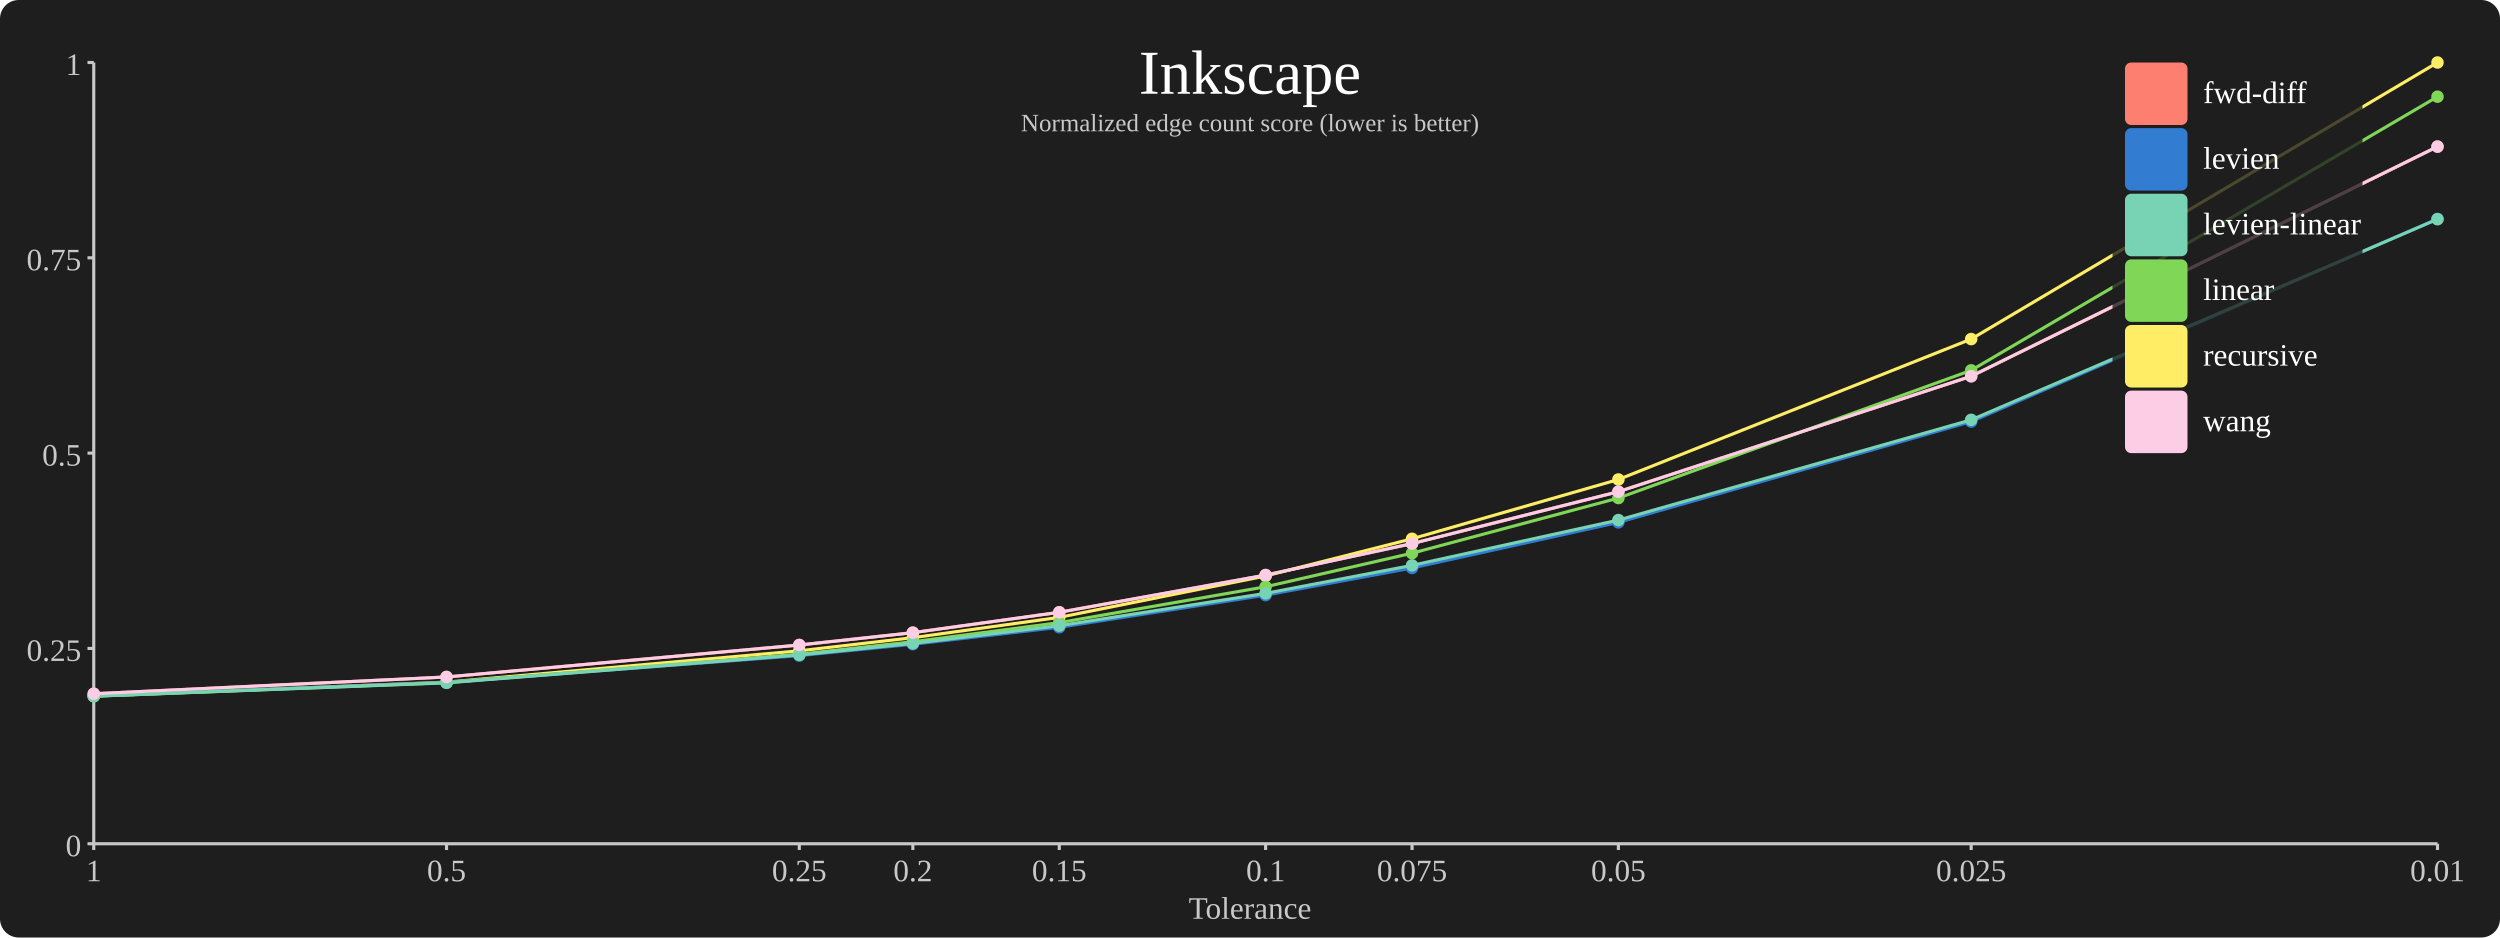
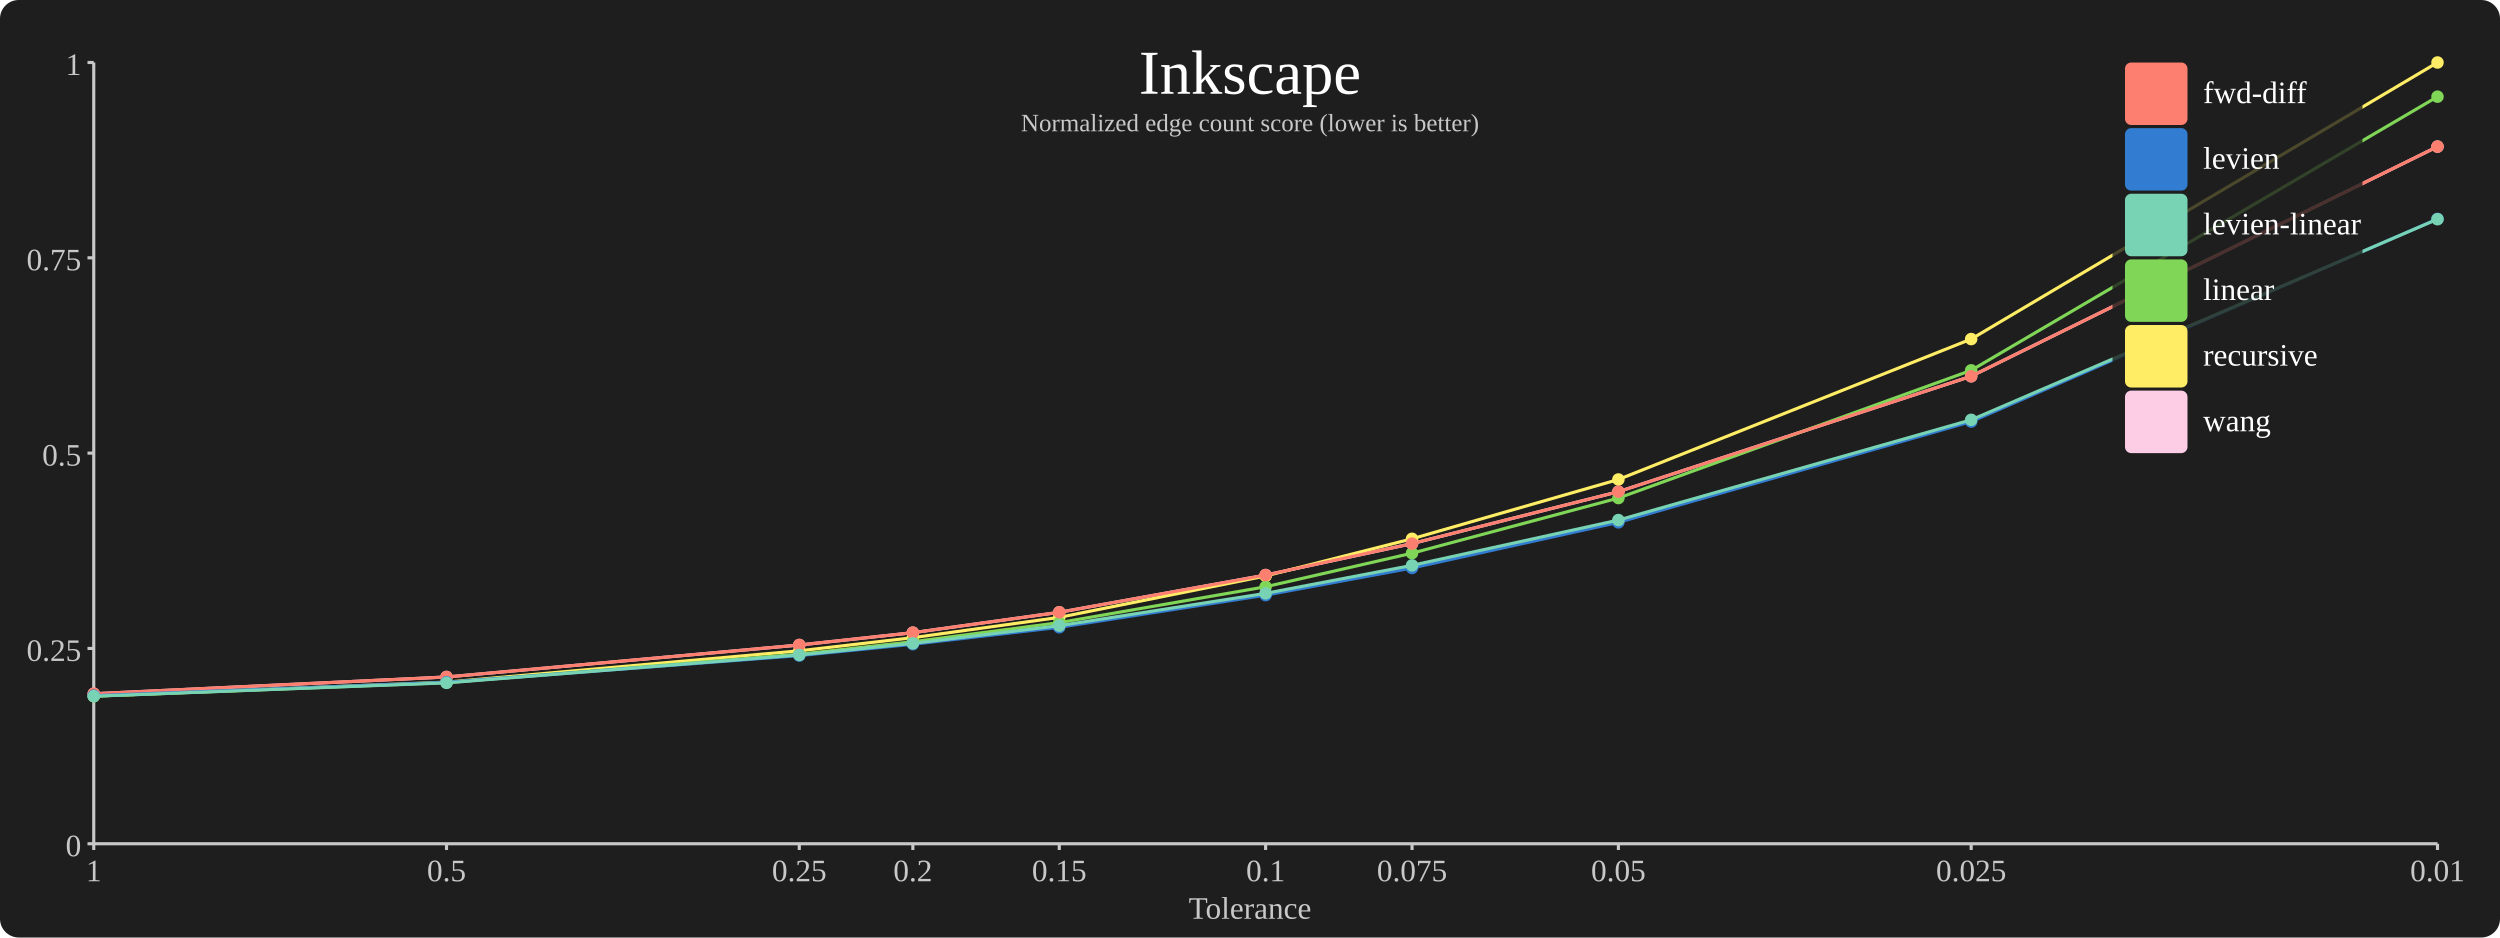
<svg xmlns="http://www.w3.org/2000/svg" viewBox="0 0 800 300">
  <rect x="0" y="0" width="800" height="300" ry="6" style="fill:rgb(30,30,30);stroke:none;fill-opacity:1;stroke-opacity:1;" />
  <path d="M 30 20 L 30 270" style="stroke:rgb(200,200,200);stroke-width:1" />
  <path d="M 30 270 L 780 270" style="stroke:rgb(200,200,200);stroke-width:1" />
  <path d="M 780 270 L 780 272" style="stroke:rgb(200,200,200);stroke-width:1" />
  <text x="780" y="282" style="font-size:10px;fill:rgb(200,200,200);text-anchor:middle;text-align:center;"> 0.01 </text>
  <path d="M 630.772 270 L 630.772 272" style="stroke:rgb(200,200,200);stroke-width:1" />
  <text x="630.772" y="282" style="font-size:10px;fill:rgb(200,200,200);text-anchor:middle;text-align:center;"> 0.025 </text>
  <path d="M 517.886 270 L 517.886 272" style="stroke:rgb(200,200,200);stroke-width:1" />
  <text x="517.886" y="282" style="font-size:10px;fill:rgb(200,200,200);text-anchor:middle;text-align:center;"> 0.05 </text>
  <path d="M 451.852 270 L 451.852 272" style="stroke:rgb(200,200,200);stroke-width:1" />
  <text x="451.852" y="282" style="font-size:10px;fill:rgb(200,200,200);text-anchor:middle;text-align:center;"> 0.075 </text>
  <path d="M 405 270 L 405 272" style="stroke:rgb(200,200,200);stroke-width:1" />
  <text x="405" y="282" style="font-size:10px;fill:rgb(200,200,200);text-anchor:middle;text-align:center;"> 0.1 </text>
  <path d="M 338.966 270 L 338.966 272" style="stroke:rgb(200,200,200);stroke-width:1" />
  <text x="338.966" y="282" style="font-size:10px;fill:rgb(200,200,200);text-anchor:middle;text-align:center;"> 0.15 </text>
  <path d="M 292.114 270 L 292.114 272" style="stroke:rgb(200,200,200);stroke-width:1" />
  <text x="292.114" y="282" style="font-size:10px;fill:rgb(200,200,200);text-anchor:middle;text-align:center;"> 0.2 </text>
  <path d="M 255.773 270 L 255.773 272" style="stroke:rgb(200,200,200);stroke-width:1" />
  <text x="255.773" y="282" style="font-size:10px;fill:rgb(200,200,200);text-anchor:middle;text-align:center;"> 0.25 </text>
  <path d="M 142.886 270 L 142.886 272" style="stroke:rgb(200,200,200);stroke-width:1" />
  <text x="142.886" y="282" style="font-size:10px;fill:rgb(200,200,200);text-anchor:middle;text-align:center;"> 0.5 </text>
  <path d="M 30 270 L 30 272" style="stroke:rgb(200,200,200);stroke-width:1" />
  <text x="30" y="282" style="font-size:10px;fill:rgb(200,200,200);text-anchor:middle;text-align:center;"> 1 </text>
  <path d="M 28 270 L 30 270" style="stroke:rgb(200,200,200);stroke-width:1" />
  <text x="26" y="274" style="font-size:10px;fill:rgb(200,200,200);text-anchor:end;text-align:right;"> 0 </text>
  <path d="M 28 207.5 L 30 207.5" style="stroke:rgb(200,200,200);stroke-width:1" />
  <text x="26" y="211.5" style="font-size:10px;fill:rgb(200,200,200);text-anchor:end;text-align:right;"> 0.25 </text>
  <path d="M 28 145 L 30 145" style="stroke:rgb(200,200,200);stroke-width:1" />
  <text x="26" y="149" style="font-size:10px;fill:rgb(200,200,200);text-anchor:end;text-align:right;"> 0.5 </text>
  <path d="M 28 82.5 L 30 82.5" style="stroke:rgb(200,200,200);stroke-width:1" />
  <text x="26" y="86.5" style="font-size:10px;fill:rgb(200,200,200);text-anchor:end;text-align:right;"> 0.75 </text>
  <path d="M 28 20 L 30 20" style="stroke:rgb(200,200,200);stroke-width:1" />
  <text x="26" y="24" style="font-size:10px;fill:rgb(200,200,200);text-anchor:end;text-align:right;"> 1 </text>
  <text x="400" y="294" style="font-size:10px;fill:rgb(200,200,200);text-anchor:middle;text-align:center;"> Tolerance </text>
+   <circle cx="780" cy="46.913" r="2" style="fill:rgb(253,204,229);stroke:none;fill-opacity:1;stroke-opacity:1;" />
+   <path d="M 780 46.913 L 630.772 120.403" style="stroke:rgb(253,204,229);stroke-width:1" />
+   <circle cx="630.772" cy="120.403" r="2" style="fill:rgb(253,204,229);stroke:none;fill-opacity:1;stroke-opacity:1;" />
+   <path d="M 630.772 120.403 L 517.886 157.338" style="stroke:rgb(253,204,229);stroke-width:1" />
+   <circle cx="517.886" cy="157.338" r="2" style="fill:rgb(253,204,229);stroke:none;fill-opacity:1;stroke-opacity:1;" />
+   <path d="M 517.886 157.338 L 451.852 173.95" style="stroke:rgb(253,204,229);stroke-width:1" />
+   <circle cx="451.852" cy="173.95" r="2" style="fill:rgb(253,204,229);stroke:none;fill-opacity:1;stroke-opacity:1;" />
+   <path d="M 451.852 173.95 L 405 184.015" style="stroke:rgb(253,204,229);stroke-width:1" />
+   <circle cx="405" cy="184.015" r="2" style="fill:rgb(253,204,229);stroke:none;fill-opacity:1;stroke-opacity:1;" />
+   <path d="M 405 184.015 L 338.966 195.925" style="stroke:rgb(253,204,229);stroke-width:1" />
+   <circle cx="338.966" cy="195.925" r="2" style="fill:rgb(253,204,229);stroke:none;fill-opacity:1;stroke-opacity:1;" />
+   <path d="M 338.966 195.925 L 292.114 202.45" style="stroke:rgb(253,204,229);stroke-width:1" />
+   <circle cx="292.114" cy="202.45" r="2" style="fill:rgb(253,204,229);stroke:none;fill-opacity:1;stroke-opacity:1;" />
+   <path d="M 292.114 202.45 L 255.773 206.395" style="stroke:rgb(253,204,229);stroke-width:1" />
+   <circle cx="255.773" cy="206.395" r="2" style="fill:rgb(253,204,229);stroke:none;fill-opacity:1;stroke-opacity:1;" />
+   <path d="M 255.773 206.395 L 142.886 216.63" style="stroke:rgb(253,204,229);stroke-width:1" />
+   <circle cx="142.886" cy="216.63" r="2" style="fill:rgb(253,204,229);stroke:none;fill-opacity:1;stroke-opacity:1;" />
+   <path d="M 142.886 216.63 L 30 221.99" style="stroke:rgb(253,204,229);stroke-width:1" />
+   <circle cx="30" cy="221.99" r="2" style="fill:rgb(253,204,229);stroke:none;fill-opacity:1;stroke-opacity:1;" />
+   <circle cx="780" cy="20" r="2" style="fill:rgb(255,238,101);stroke:none;fill-opacity:1;stroke-opacity:1;" />
+   <path d="M 780 20 L 630.772 108.502" style="stroke:rgb(255,238,101);stroke-width:1" />
+   <circle cx="630.772" cy="108.502" r="2" style="fill:rgb(255,238,101);stroke:none;fill-opacity:1;stroke-opacity:1;" />
+   <path d="M 630.772 108.502 L 517.886 153.433" style="stroke:rgb(255,238,101);stroke-width:1" />
+   <circle cx="517.886" cy="153.433" r="2" style="fill:rgb(255,238,101);stroke:none;fill-opacity:1;stroke-opacity:1;" />
+   <path d="M 517.886 153.433 L 451.852 172.412" style="stroke:rgb(255,238,101);stroke-width:1" />
+   <circle cx="451.852" cy="172.412" r="2" style="fill:rgb(255,238,101);stroke:none;fill-opacity:1;stroke-opacity:1;" />
+   <path d="M 451.852 172.412 L 405 184.302" style="stroke:rgb(255,238,101);stroke-width:1" />
+   <circle cx="405" cy="184.302" r="2" style="fill:rgb(255,238,101);stroke:none;fill-opacity:1;stroke-opacity:1;" />
+   <path d="M 405 184.302 L 338.966 197.552" style="stroke:rgb(255,238,101);stroke-width:1" />
+   <circle cx="338.966" cy="197.552" r="2" style="fill:rgb(255,238,101);stroke:none;fill-opacity:1;stroke-opacity:1;" />
+   <path d="M 338.966 197.552 L 292.114 204.052" style="stroke:rgb(255,238,101);stroke-width:1" />
+   <circle cx="292.114" cy="204.052" r="2" style="fill:rgb(255,238,101);stroke:none;fill-opacity:1;stroke-opacity:1;" />
+   <path d="M 292.114 204.052 L 255.773 208.255" style="stroke:rgb(255,238,101);stroke-width:1" />
+   <circle cx="255.773" cy="208.255" r="2" style="fill:rgb(255,238,101);stroke:none;fill-opacity:1;stroke-opacity:1;" />
+   <path d="M 255.773 208.255 L 142.886 218.278" style="stroke:rgb(255,238,101);stroke-width:1" />
+   <circle cx="142.886" cy="218.278" r="2" style="fill:rgb(255,238,101);stroke:none;fill-opacity:1;stroke-opacity:1;" />
+   <path d="M 142.886 218.278 L 30 222.752" style="stroke:rgb(255,238,101);stroke-width:1" />
+   <circle cx="30" cy="222.752" r="2" style="fill:rgb(255,238,101);stroke:none;fill-opacity:1;stroke-opacity:1;" />
+   <circle cx="780" cy="30.935" r="2" style="fill:rgb(128,214,87);stroke:none;fill-opacity:1;stroke-opacity:1;" />
+   <path d="M 780 30.935 L 630.772 118.508" style="stroke:rgb(128,214,87);stroke-width:1" />
+   <circle cx="630.772" cy="118.508" r="2" style="fill:rgb(128,214,87);stroke:none;fill-opacity:1;stroke-opacity:1;" />
+   <path d="M 630.772 118.508 L 517.886 159.377" style="stroke:rgb(128,214,87);stroke-width:1" />
+   <circle cx="517.886" cy="159.377" r="2" style="fill:rgb(128,214,87);stroke:none;fill-opacity:1;stroke-opacity:1;" />
+   <path d="M 517.886 159.377 L 451.852 177.018" style="stroke:rgb(128,214,87);stroke-width:1" />
+   <circle cx="451.852" cy="177.018" r="2" style="fill:rgb(128,214,87);stroke:none;fill-opacity:1;stroke-opacity:1;" />
+   <path d="M 451.852 177.018 L 405 187.76" style="stroke:rgb(128,214,87);stroke-width:1" />
+   <circle cx="405" cy="187.76" r="2" style="fill:rgb(128,214,87);stroke:none;fill-opacity:1;stroke-opacity:1;" />
+   <path d="M 405 187.76 L 338.966 199.238" style="stroke:rgb(128,214,87);stroke-width:1" />
+   <circle cx="338.966" cy="199.238" r="2" style="fill:rgb(128,214,87);stroke:none;fill-opacity:1;stroke-opacity:1;" />
+   <path d="M 338.966 199.238 L 292.114 205.353" style="stroke:rgb(128,214,87);stroke-width:1" />
+   <circle cx="292.114" cy="205.353" r="2" style="fill:rgb(128,214,87);stroke:none;fill-opacity:1;stroke-opacity:1;" />
+   <path d="M 292.114 205.353 L 255.773 209.33" style="stroke:rgb(128,214,87);stroke-width:1" />
+   <circle cx="255.773" cy="209.33" r="2" style="fill:rgb(128,214,87);stroke:none;fill-opacity:1;stroke-opacity:1;" />
+   <path d="M 255.773 209.33 L 142.886 218.433" style="stroke:rgb(128,214,87);stroke-width:1" />
+   <circle cx="142.886" cy="218.433" r="2" style="fill:rgb(128,214,87);stroke:none;fill-opacity:1;stroke-opacity:1;" />
+   <path d="M 142.886 218.433 L 30 222.78" style="stroke:rgb(128,214,87);stroke-width:1" />
+   <circle cx="30" cy="222.78" r="2" style="fill:rgb(128,214,87);stroke:none;fill-opacity:1;stroke-opacity:1;" />
  <circle cx="780" cy="46.913" r="2" style="fill:rgb(253,127,111);stroke:none;fill-opacity:1;stroke-opacity:1;" />
  <path d="M 780 46.913 L 630.772 120.403" style="stroke:rgb(253,127,111);stroke-width:1" />
  <circle cx="630.772" cy="120.403" r="2" style="fill:rgb(253,127,111);stroke:none;fill-opacity:1;stroke-opacity:1;" />
  <path d="M 630.772 120.403 L 517.886 157.338" style="stroke:rgb(253,127,111);stroke-width:1" />
  <circle cx="517.886" cy="157.338" r="2" style="fill:rgb(253,127,111);stroke:none;fill-opacity:1;stroke-opacity:1;" />
  <path d="M 517.886 157.338 L 451.852 173.95" style="stroke:rgb(253,127,111);stroke-width:1" />
  <circle cx="451.852" cy="173.95" r="2" style="fill:rgb(253,127,111);stroke:none;fill-opacity:1;stroke-opacity:1;" />
  <path d="M 451.852 173.95 L 405 184.015" style="stroke:rgb(253,127,111);stroke-width:1" />
  <circle cx="405" cy="184.015" r="2" style="fill:rgb(253,127,111);stroke:none;fill-opacity:1;stroke-opacity:1;" />
  <path d="M 405 184.015 L 338.966 195.925" style="stroke:rgb(253,127,111);stroke-width:1" />
  <circle cx="338.966" cy="195.925" r="2" style="fill:rgb(253,127,111);stroke:none;fill-opacity:1;stroke-opacity:1;" />
  <path d="M 338.966 195.925 L 292.114 202.45" style="stroke:rgb(253,127,111);stroke-width:1" />
  <circle cx="292.114" cy="202.45" r="2" style="fill:rgb(253,127,111);stroke:none;fill-opacity:1;stroke-opacity:1;" />
  <path d="M 292.114 202.45 L 255.773 206.395" style="stroke:rgb(253,127,111);stroke-width:1" />
  <circle cx="255.773" cy="206.395" r="2" style="fill:rgb(253,127,111);stroke:none;fill-opacity:1;stroke-opacity:1;" />
  <path d="M 255.773 206.395 L 142.886 216.63" style="stroke:rgb(253,127,111);stroke-width:1" />
  <circle cx="142.886" cy="216.63" r="2" style="fill:rgb(253,127,111);stroke:none;fill-opacity:1;stroke-opacity:1;" />
  <path d="M 142.886 216.63 L 30 221.99" style="stroke:rgb(253,127,111);stroke-width:1" />
  <circle cx="30" cy="221.99" r="2" style="fill:rgb(253,127,111);stroke:none;fill-opacity:1;stroke-opacity:1;" />
-   <circle cx="780" cy="20" r="2" style="fill:rgb(255,238,101);stroke:none;fill-opacity:1;stroke-opacity:1;" />
-   <path d="M 780 20 L 630.772 108.502" style="stroke:rgb(255,238,101);stroke-width:1" />
-   <circle cx="630.772" cy="108.502" r="2" style="fill:rgb(255,238,101);stroke:none;fill-opacity:1;stroke-opacity:1;" />
-   <path d="M 630.772 108.502 L 517.886 153.433" style="stroke:rgb(255,238,101);stroke-width:1" />
-   <circle cx="517.886" cy="153.433" r="2" style="fill:rgb(255,238,101);stroke:none;fill-opacity:1;stroke-opacity:1;" />
-   <path d="M 517.886 153.433 L 451.852 172.412" style="stroke:rgb(255,238,101);stroke-width:1" />
-   <circle cx="451.852" cy="172.412" r="2" style="fill:rgb(255,238,101);stroke:none;fill-opacity:1;stroke-opacity:1;" />
-   <path d="M 451.852 172.412 L 405 184.302" style="stroke:rgb(255,238,101);stroke-width:1" />
-   <circle cx="405" cy="184.302" r="2" style="fill:rgb(255,238,101);stroke:none;fill-opacity:1;stroke-opacity:1;" />
-   <path d="M 405 184.302 L 338.966 197.552" style="stroke:rgb(255,238,101);stroke-width:1" />
-   <circle cx="338.966" cy="197.552" r="2" style="fill:rgb(255,238,101);stroke:none;fill-opacity:1;stroke-opacity:1;" />
-   <path d="M 338.966 197.552 L 292.114 204.052" style="stroke:rgb(255,238,101);stroke-width:1" />
-   <circle cx="292.114" cy="204.052" r="2" style="fill:rgb(255,238,101);stroke:none;fill-opacity:1;stroke-opacity:1;" />
-   <path d="M 292.114 204.052 L 255.773 208.255" style="stroke:rgb(255,238,101);stroke-width:1" />
-   <circle cx="255.773" cy="208.255" r="2" style="fill:rgb(255,238,101);stroke:none;fill-opacity:1;stroke-opacity:1;" />
-   <path d="M 255.773 208.255 L 142.886 218.278" style="stroke:rgb(255,238,101);stroke-width:1" />
-   <circle cx="142.886" cy="218.278" r="2" style="fill:rgb(255,238,101);stroke:none;fill-opacity:1;stroke-opacity:1;" />
-   <path d="M 142.886 218.278 L 30 222.752" style="stroke:rgb(255,238,101);stroke-width:1" />
-   <circle cx="30" cy="222.752" r="2" style="fill:rgb(255,238,101);stroke:none;fill-opacity:1;stroke-opacity:1;" />
  <circle cx="780" cy="70.057" r="2" style="fill:rgb(50,125,209);stroke:none;fill-opacity:1;stroke-opacity:1;" />
  <path d="M 780 70.057 L 630.772 134.915" style="stroke:rgb(50,125,209);stroke-width:1" />
  <circle cx="630.772" cy="134.915" r="2" style="fill:rgb(50,125,209);stroke:none;fill-opacity:1;stroke-opacity:1;" />
  <path d="M 630.772 134.915 L 517.886 167.162" style="stroke:rgb(50,125,209);stroke-width:1" />
  <circle cx="517.886" cy="167.162" r="2" style="fill:rgb(50,125,209);stroke:none;fill-opacity:1;stroke-opacity:1;" />
  <path d="M 517.886 167.162 L 451.852 181.755" style="stroke:rgb(50,125,209);stroke-width:1" />
  <circle cx="451.852" cy="181.755" r="2" style="fill:rgb(50,125,209);stroke:none;fill-opacity:1;stroke-opacity:1;" />
  <path d="M 451.852 181.755 L 405 190.445" style="stroke:rgb(50,125,209);stroke-width:1" />
  <circle cx="405" cy="190.445" r="2" style="fill:rgb(50,125,209);stroke:none;fill-opacity:1;stroke-opacity:1;" />
  <path d="M 405 190.445 L 338.966 200.735" style="stroke:rgb(50,125,209);stroke-width:1" />
  <circle cx="338.966" cy="200.735" r="2" style="fill:rgb(50,125,209);stroke:none;fill-opacity:1;stroke-opacity:1;" />
  <path d="M 338.966 200.735 L 292.114 206.157" style="stroke:rgb(50,125,209);stroke-width:1" />
  <circle cx="292.114" cy="206.157" r="2" style="fill:rgb(50,125,209);stroke:none;fill-opacity:1;stroke-opacity:1;" />
  <path d="M 292.114 206.157 L 255.773 209.8" style="stroke:rgb(50,125,209);stroke-width:1" />
  <circle cx="255.773" cy="209.8" r="2" style="fill:rgb(50,125,209);stroke:none;fill-opacity:1;stroke-opacity:1;" />
  <path d="M 255.773 209.8 L 142.886 218.338" style="stroke:rgb(50,125,209);stroke-width:1" />
  <circle cx="142.886" cy="218.338" r="2" style="fill:rgb(50,125,209);stroke:none;fill-opacity:1;stroke-opacity:1;" />
  <path d="M 142.886 218.338 L 30 222.607" style="stroke:rgb(50,125,209);stroke-width:1" />
  <circle cx="30" cy="222.607" r="2" style="fill:rgb(50,125,209);stroke:none;fill-opacity:1;stroke-opacity:1;" />
-   <circle cx="780" cy="30.935" r="2" style="fill:rgb(128,214,87);stroke:none;fill-opacity:1;stroke-opacity:1;" />
-   <path d="M 780 30.935 L 630.772 118.508" style="stroke:rgb(128,214,87);stroke-width:1" />
-   <circle cx="630.772" cy="118.508" r="2" style="fill:rgb(128,214,87);stroke:none;fill-opacity:1;stroke-opacity:1;" />
-   <path d="M 630.772 118.508 L 517.886 159.377" style="stroke:rgb(128,214,87);stroke-width:1" />
-   <circle cx="517.886" cy="159.377" r="2" style="fill:rgb(128,214,87);stroke:none;fill-opacity:1;stroke-opacity:1;" />
-   <path d="M 517.886 159.377 L 451.852 177.018" style="stroke:rgb(128,214,87);stroke-width:1" />
-   <circle cx="451.852" cy="177.018" r="2" style="fill:rgb(128,214,87);stroke:none;fill-opacity:1;stroke-opacity:1;" />
-   <path d="M 451.852 177.018 L 405 187.76" style="stroke:rgb(128,214,87);stroke-width:1" />
-   <circle cx="405" cy="187.76" r="2" style="fill:rgb(128,214,87);stroke:none;fill-opacity:1;stroke-opacity:1;" />
-   <path d="M 405 187.76 L 338.966 199.238" style="stroke:rgb(128,214,87);stroke-width:1" />
-   <circle cx="338.966" cy="199.238" r="2" style="fill:rgb(128,214,87);stroke:none;fill-opacity:1;stroke-opacity:1;" />
-   <path d="M 338.966 199.238 L 292.114 205.353" style="stroke:rgb(128,214,87);stroke-width:1" />
-   <circle cx="292.114" cy="205.353" r="2" style="fill:rgb(128,214,87);stroke:none;fill-opacity:1;stroke-opacity:1;" />
-   <path d="M 292.114 205.353 L 255.773 209.33" style="stroke:rgb(128,214,87);stroke-width:1" />
-   <circle cx="255.773" cy="209.33" r="2" style="fill:rgb(128,214,87);stroke:none;fill-opacity:1;stroke-opacity:1;" />
-   <path d="M 255.773 209.33 L 142.886 218.433" style="stroke:rgb(128,214,87);stroke-width:1" />
-   <circle cx="142.886" cy="218.433" r="2" style="fill:rgb(128,214,87);stroke:none;fill-opacity:1;stroke-opacity:1;" />
-   <path d="M 142.886 218.433 L 30 222.78" style="stroke:rgb(128,214,87);stroke-width:1" />
-   <circle cx="30" cy="222.78" r="2" style="fill:rgb(128,214,87);stroke:none;fill-opacity:1;stroke-opacity:1;" />
  <circle cx="780" cy="70.135" r="2" style="fill:rgb(119,211,179);stroke:none;fill-opacity:1;stroke-opacity:1;" />
  <path d="M 780 70.135 L 630.772 134.347" style="stroke:rgb(119,211,179);stroke-width:1" />
  <circle cx="630.772" cy="134.347" r="2" style="fill:rgb(119,211,179);stroke:none;fill-opacity:1;stroke-opacity:1;" />
  <path d="M 630.772 134.347 L 517.886 166.418" style="stroke:rgb(119,211,179);stroke-width:1" />
  <circle cx="517.886" cy="166.418" r="2" style="fill:rgb(119,211,179);stroke:none;fill-opacity:1;stroke-opacity:1;" />
  <path d="M 517.886 166.418 L 451.852 180.912" style="stroke:rgb(119,211,179);stroke-width:1" />
  <circle cx="451.852" cy="180.912" r="2" style="fill:rgb(119,211,179);stroke:none;fill-opacity:1;stroke-opacity:1;" />
  <path d="M 451.852 180.912 L 405 189.865" style="stroke:rgb(119,211,179);stroke-width:1" />
  <circle cx="405" cy="189.865" r="2" style="fill:rgb(119,211,179);stroke:none;fill-opacity:1;stroke-opacity:1;" />
  <path d="M 405 189.865 L 338.966 200.213" style="stroke:rgb(119,211,179);stroke-width:1" />
  <circle cx="338.966" cy="200.213" r="2" style="fill:rgb(119,211,179);stroke:none;fill-opacity:1;stroke-opacity:1;" />
  <path d="M 338.966 200.213 L 292.114 205.875" style="stroke:rgb(119,211,179);stroke-width:1" />
  <circle cx="292.114" cy="205.875" r="2" style="fill:rgb(119,211,179);stroke:none;fill-opacity:1;stroke-opacity:1;" />
  <path d="M 292.114 205.875 L 255.773 209.585" style="stroke:rgb(119,211,179);stroke-width:1" />
  <circle cx="255.773" cy="209.585" r="2" style="fill:rgb(119,211,179);stroke:none;fill-opacity:1;stroke-opacity:1;" />
  <path d="M 255.773 209.585 L 142.886 218.51" style="stroke:rgb(119,211,179);stroke-width:1" />
  <circle cx="142.886" cy="218.51" r="2" style="fill:rgb(119,211,179);stroke:none;fill-opacity:1;stroke-opacity:1;" />
  <path d="M 142.886 218.51 L 30 222.78" style="stroke:rgb(119,211,179);stroke-width:1" />
  <circle cx="30" cy="222.78" r="2" style="fill:rgb(119,211,179);stroke:none;fill-opacity:1;stroke-opacity:1;" />
-   <circle cx="780" cy="46.913" r="2" style="fill:rgb(253,204,229);stroke:none;fill-opacity:1;stroke-opacity:1;" />
-   <path d="M 780 46.913 L 630.772 120.403" style="stroke:rgb(253,204,229);stroke-width:1" />
-   <circle cx="630.772" cy="120.403" r="2" style="fill:rgb(253,204,229);stroke:none;fill-opacity:1;stroke-opacity:1;" />
-   <path d="M 630.772 120.403 L 517.886 157.338" style="stroke:rgb(253,204,229);stroke-width:1" />
-   <circle cx="517.886" cy="157.338" r="2" style="fill:rgb(253,204,229);stroke:none;fill-opacity:1;stroke-opacity:1;" />
-   <path d="M 517.886 157.338 L 451.852 173.95" style="stroke:rgb(253,204,229);stroke-width:1" />
-   <circle cx="451.852" cy="173.95" r="2" style="fill:rgb(253,204,229);stroke:none;fill-opacity:1;stroke-opacity:1;" />
-   <path d="M 451.852 173.95 L 405 184.015" style="stroke:rgb(253,204,229);stroke-width:1" />
-   <circle cx="405" cy="184.015" r="2" style="fill:rgb(253,204,229);stroke:none;fill-opacity:1;stroke-opacity:1;" />
-   <path d="M 405 184.015 L 338.966 195.925" style="stroke:rgb(253,204,229);stroke-width:1" />
-   <circle cx="338.966" cy="195.925" r="2" style="fill:rgb(253,204,229);stroke:none;fill-opacity:1;stroke-opacity:1;" />
-   <path d="M 338.966 195.925 L 292.114 202.45" style="stroke:rgb(253,204,229);stroke-width:1" />
-   <circle cx="292.114" cy="202.45" r="2" style="fill:rgb(253,204,229);stroke:none;fill-opacity:1;stroke-opacity:1;" />
-   <path d="M 292.114 202.45 L 255.773 206.395" style="stroke:rgb(253,204,229);stroke-width:1" />
-   <circle cx="255.773" cy="206.395" r="2" style="fill:rgb(253,204,229);stroke:none;fill-opacity:1;stroke-opacity:1;" />
-   <path d="M 255.773 206.395 L 142.886 216.63" style="stroke:rgb(253,204,229);stroke-width:1" />
-   <circle cx="142.886" cy="216.63" r="2" style="fill:rgb(253,204,229);stroke:none;fill-opacity:1;stroke-opacity:1;" />
-   <path d="M 142.886 216.63 L 30 221.99" style="stroke:rgb(253,204,229);stroke-width:1" />
-   <circle cx="30" cy="221.99" r="2" style="fill:rgb(253,204,229);stroke:none;fill-opacity:1;stroke-opacity:1;" />
  <rect x="676" y="16" width="80" height="133" ry="4" style="fill:rgb(30,30,30);stroke:none;fill-opacity:0.8;stroke-opacity:1;" />
  <rect x="680" y="20" width="20" height="20" ry="2" style="fill:rgb(253,127,111);stroke:none;fill-opacity:1;stroke-opacity:1;" />
  <text x="705" y="33" style="font-size:10px;fill:rgb(255,255,255);text-anchor:start;text-align:left;"> fwd-diff </text>
  <rect x="680" y="41" width="20" height="20" ry="2" style="fill:rgb(50,125,209);stroke:none;fill-opacity:1;stroke-opacity:1;" />
  <text x="705" y="54" style="font-size:10px;fill:rgb(255,255,255);text-anchor:start;text-align:left;"> levien </text>
  <rect x="680" y="62" width="20" height="20" ry="2" style="fill:rgb(119,211,179);stroke:none;fill-opacity:1;stroke-opacity:1;" />
  <text x="705" y="75" style="font-size:10px;fill:rgb(255,255,255);text-anchor:start;text-align:left;"> levien-linear </text>
  <rect x="680" y="83" width="20" height="20" ry="2" style="fill:rgb(128,214,87);stroke:none;fill-opacity:1;stroke-opacity:1;" />
  <text x="705" y="96" style="font-size:10px;fill:rgb(255,255,255);text-anchor:start;text-align:left;"> linear </text>
  <rect x="680" y="104" width="20" height="20" ry="2" style="fill:rgb(255,238,101);stroke:none;fill-opacity:1;stroke-opacity:1;" />
  <text x="705" y="117" style="font-size:10px;fill:rgb(255,255,255);text-anchor:start;text-align:left;"> recursive </text>
  <rect x="680" y="125" width="20" height="20" ry="2" style="fill:rgb(253,204,229);stroke:none;fill-opacity:1;stroke-opacity:1;" />
  <text x="705" y="138" style="font-size:10px;fill:rgb(255,255,255);text-anchor:start;text-align:left;"> wang </text>
  <text x="400" y="30" style="font-size:20px;fill:rgb(255,255,255);text-anchor:middle;text-align:center;"> Inkscape </text>
  <text x="400" y="42" style="font-size:8px;fill:rgb(200,200,200);text-anchor:middle;text-align:center;"> Normalized edge count score (lower is better) </text>
</svg>
